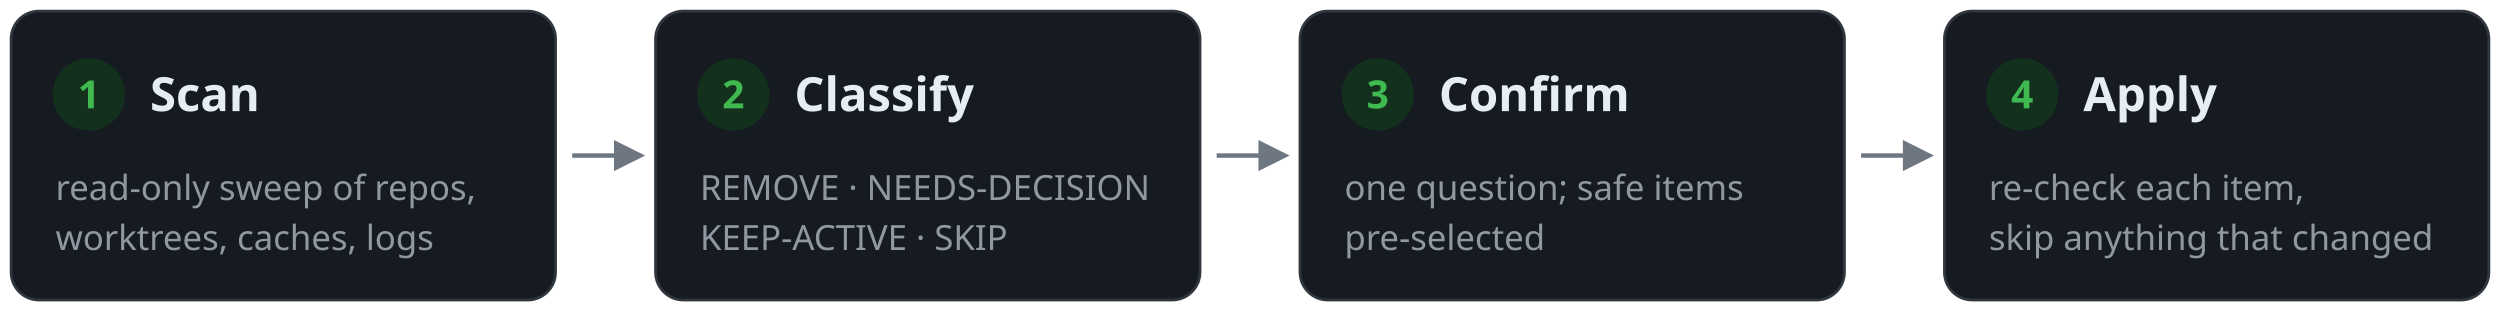
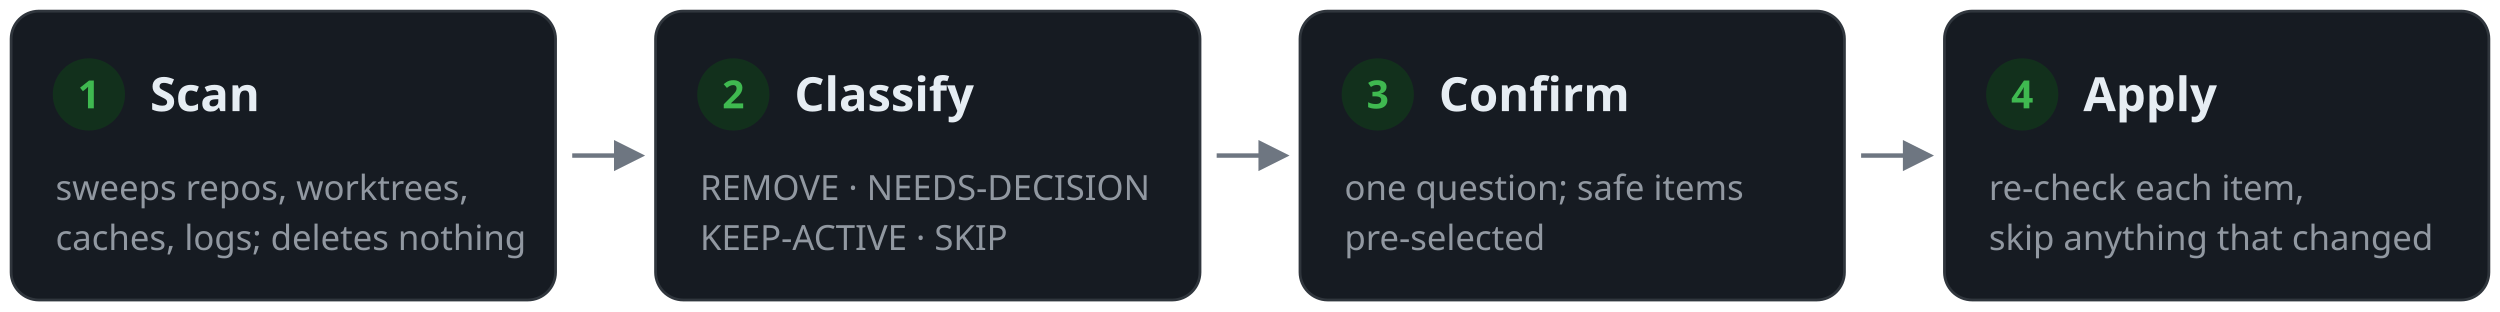
<svg xmlns="http://www.w3.org/2000/svg" width="900" height="112" viewBox="0 0 900 112" role="img" aria-labelledby="t">
  <style>text{font-family:-apple-system,BlinkMacSystemFont,"Segoe UI","Noto Sans",Helvetica,Arial,sans-serif}</style>
  <defs>
    <marker id="a" viewBox="0 0 10 10" refX="8" refY="5" markerWidth="7" markerHeight="7" orient="auto">
      <path d="M0 0L10 5L0 10z" fill="#6e7681" />
    </marker>
  </defs>
  <rect x="4" y="4" width="196" height="104" rx="10" fill="#161b22" stroke="#30363d" />
  <circle cx="32" cy="34" r="13" fill="#12301c" />
  <text x="32" y="39" text-anchor="middle" font-size="14" font-weight="700" fill="#3fb950">1</text>
  <text x="54" y="40" font-size="17" font-weight="600" fill="#e6edf3">Scan</text>
-   <text x="20" y="72" font-size="12.5" fill="#9198a1">read-only sweep of repos,</text>
-   <text x="20" y="90" font-size="12.5" fill="#9198a1">worktrees, caches, logs</text>
+   <text x="20" y="72" font-size="12.5" fill="#9198a1">sweeps repos, worktrees,</text>
+   <text x="20" y="90" font-size="12.5" fill="#9198a1">caches, logs; deletes nothing</text>
  <line x1="206" y1="56.0" x2="230" y2="56.0" stroke="#6e7681" stroke-width="1.6" marker-end="url(#a)" />
  <rect x="236" y="4" width="196" height="104" rx="10" fill="#161b22" stroke="#30363d" />
  <circle cx="264" cy="34" r="13" fill="#12301c" />
  <text x="264" y="39" text-anchor="middle" font-size="14" font-weight="700" fill="#3fb950">2</text>
  <text x="286" y="40" font-size="17" font-weight="600" fill="#e6edf3">Classify</text>
  <text x="252" y="72" font-size="12.5" fill="#9198a1">REMOVE · NEEDS-DECISION</text>
  <text x="252" y="90" font-size="12.5" fill="#9198a1">KEEP-ACTIVE · SKIP</text>
  <line x1="438" y1="56.0" x2="462" y2="56.0" stroke="#6e7681" stroke-width="1.6" marker-end="url(#a)" />
  <rect x="468" y="4" width="196" height="104" rx="10" fill="#161b22" stroke="#30363d" />
  <circle cx="496" cy="34" r="13" fill="#12301c" />
  <text x="496" y="39" text-anchor="middle" font-size="14" font-weight="700" fill="#3fb950">3</text>
  <text x="518" y="40" font-size="17" font-weight="600" fill="#e6edf3">Confirm</text>
  <text x="484" y="72" font-size="12.5" fill="#9198a1">one question; safe items</text>
  <text x="484" y="90" font-size="12.5" fill="#9198a1">pre-selected</text>
  <line x1="670" y1="56.0" x2="694" y2="56.0" stroke="#6e7681" stroke-width="1.6" marker-end="url(#a)" />
  <rect x="700" y="4" width="196" height="104" rx="10" fill="#161b22" stroke="#30363d" />
  <circle cx="728" cy="34" r="13" fill="#12301c" />
  <text x="728" y="39" text-anchor="middle" font-size="14" font-weight="700" fill="#3fb950">4</text>
  <text x="750" y="40" font-size="17" font-weight="600" fill="#e6edf3">Apply</text>
  <text x="716" y="72" font-size="12.5" fill="#9198a1">re-check each item,</text>
  <text x="716" y="90" font-size="12.5" fill="#9198a1">skip anything that changed</text>
</svg>
